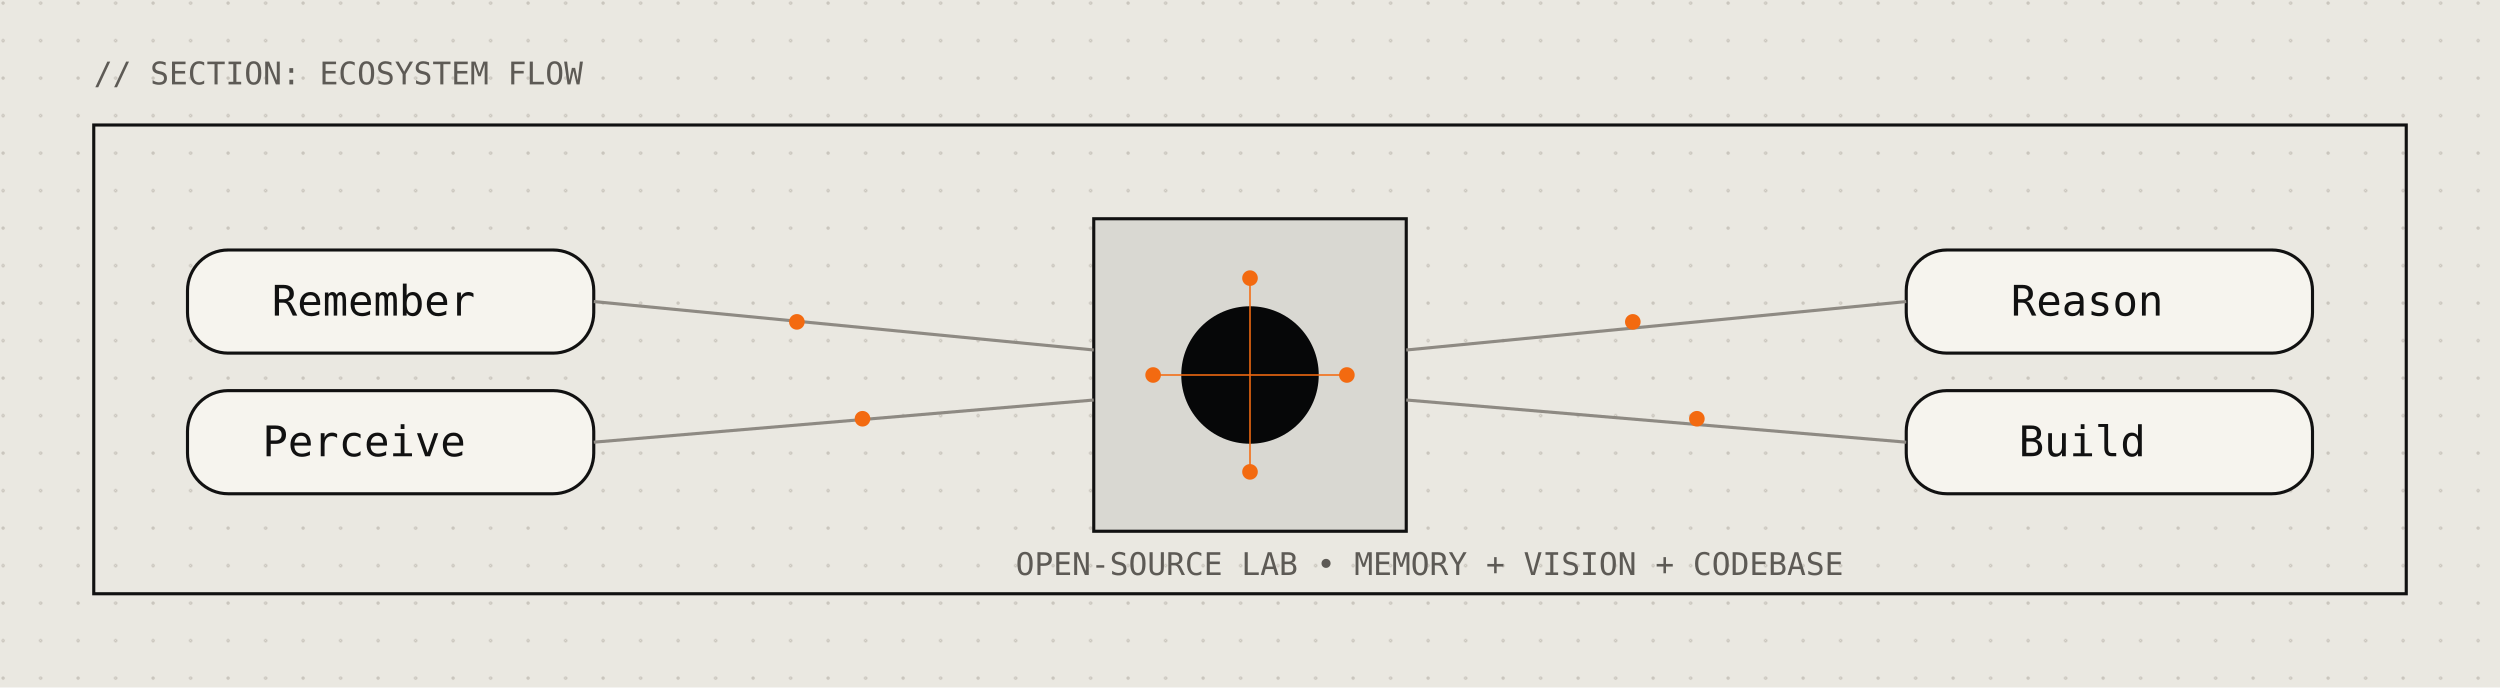
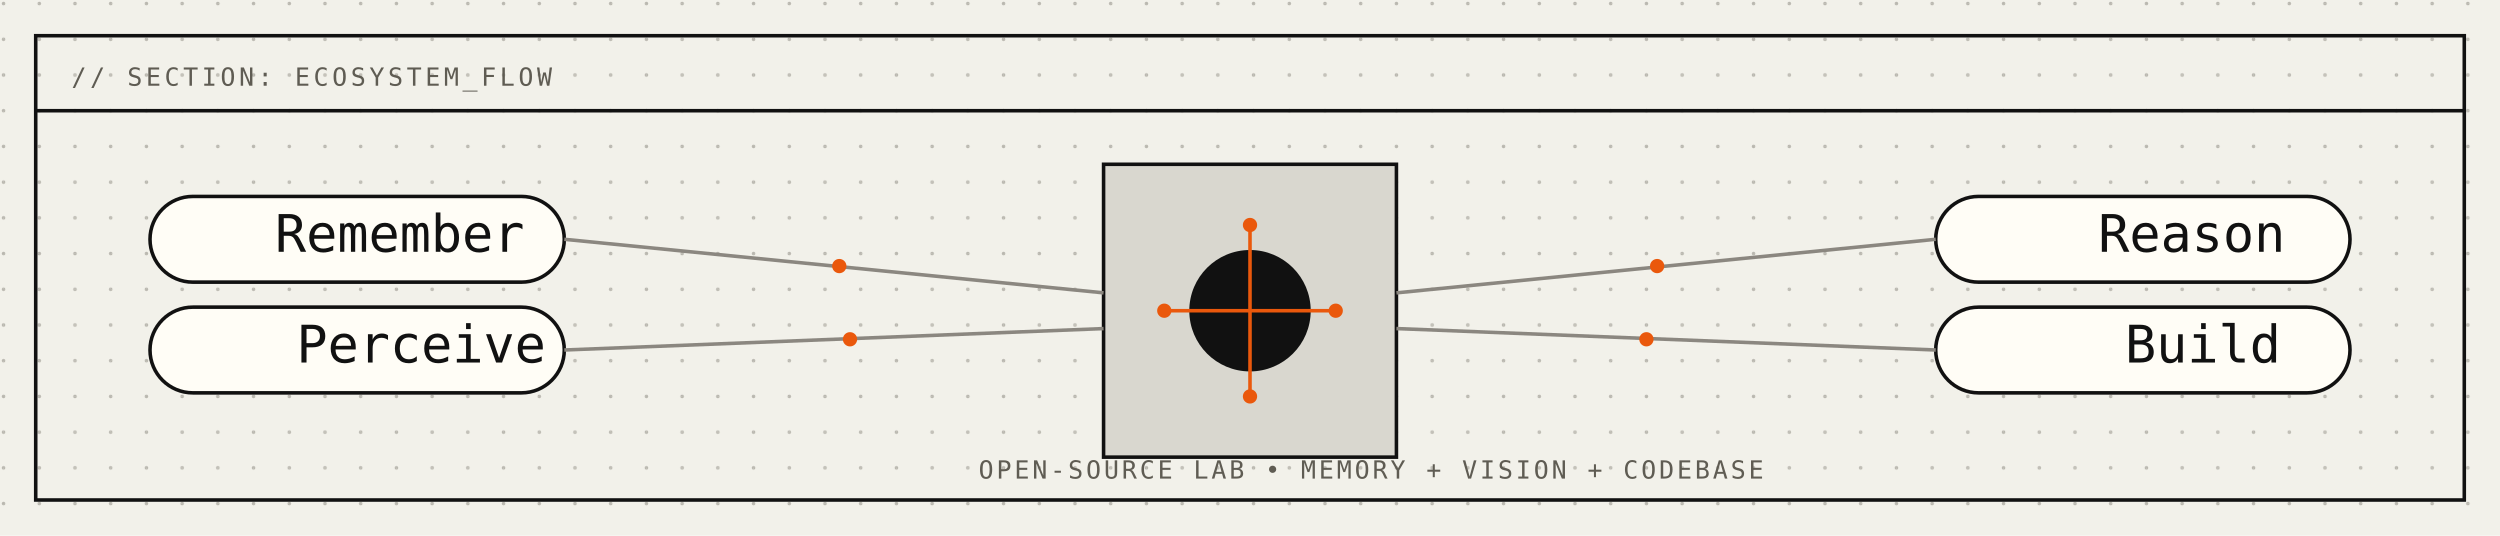
- <svg xmlns="http://www.w3.org/2000/svg" width="1600" height="440" viewBox="0 0 1600 440" fill="none">
+ <svg xmlns="http://www.w3.org/2000/svg" viewBox="0 0 1400 300" role="img" aria-label="Agentra Labs ecosystem flow pane">
  <defs>
-     <pattern id="dots3" x="0" y="0" width="24" height="24" patternUnits="userSpaceOnUse">
-       <circle cx="2" cy="2" r="1.1" fill="#C9C5BD" />
+     <pattern id="ecoGrid" width="20" height="20" patternUnits="userSpaceOnUse">
+       <circle cx="2" cy="2" r="1" fill="#b8b6ae" />
    </pattern>
  </defs>
-   <rect width="1600" height="440" fill="#EAE8E1" />
-   <rect width="1600" height="440" fill="url(#dots3)" />
-   <text x="60" y="54" fill="#5D5A55" font-family="IBM Plex Mono, monospace" font-size="20">// SECTION: ECOSYSTEM FLOW</text>
-   <rect x="60" y="80" width="1480" height="300" stroke="#111" stroke-width="2" />
-   <rect x="120" y="160" rx="26" width="260" height="66" fill="#F6F4EE" stroke="#111" stroke-width="2" />
-   <text x="174" y="202" fill="#111" font-family="IBM Plex Mono, monospace" font-size="27">Remember</text>
-   <rect x="120" y="250" rx="26" width="260" height="66" fill="#F6F4EE" stroke="#111" stroke-width="2" />
-   <text x="168" y="292" fill="#111" font-family="IBM Plex Mono, monospace" font-size="27">Perceive</text>
-   <rect x="1220" y="160" rx="26" width="260" height="66" fill="#F6F4EE" stroke="#111" stroke-width="2" />
-   <text x="1287" y="202" fill="#111" font-family="IBM Plex Mono, monospace" font-size="27">Reason</text>
-   <rect x="1220" y="250" rx="26" width="260" height="66" fill="#F6F4EE" stroke="#111" stroke-width="2" />
-   <text x="1292" y="292" fill="#111" font-family="IBM Plex Mono, monospace" font-size="27">Build</text>
-   <rect x="700" y="140" width="200" height="200" fill="#D9D8D2" stroke="#111" stroke-width="2" />
-   <circle cx="800" cy="240" r="44" fill="#060708" />
-   <line x1="800" y1="182" x2="800" y2="298" stroke="#F36A10" />
-   <line x1="742" y1="240" x2="858" y2="240" stroke="#F36A10" />
-   <circle cx="800" cy="178" r="5" fill="#F36A10" />
-   <circle cx="862" cy="240" r="5" fill="#F36A10" />
-   <circle cx="800" cy="302" r="5" fill="#F36A10" />
-   <circle cx="738" cy="240" r="5" fill="#F36A10" />
-   <line x1="380" y1="193" x2="700" y2="224" stroke="#8E8A83" stroke-width="2" />
-   <line x1="380" y1="283" x2="700" y2="256" stroke="#8E8A83" stroke-width="2" />
-   <line x1="900" y1="224" x2="1220" y2="193" stroke="#8E8A83" stroke-width="2" />
-   <line x1="900" y1="256" x2="1220" y2="283" stroke="#8E8A83" stroke-width="2" />
-   <circle cx="510" cy="206" r="5" fill="#F36A10" />
-   <circle cx="552" cy="268" r="5" fill="#F36A10" />
-   <circle cx="1045" cy="206" r="5" fill="#F36A10" />
-   <circle cx="1086" cy="268" r="5" fill="#F36A10" />
-   <text x="650" y="368" fill="#5D5A55" font-family="IBM Plex Mono, monospace" font-size="20">OPEN-SOURCE LAB • MEMORY + VISION + CODEBASE</text>
+   <rect width="1400" height="300" fill="#f2f1ea" />
+   <rect width="1400" height="300" fill="url(#ecoGrid)" />
+   <rect x="20" y="20" width="1360" height="260" fill="none" stroke="#111111" stroke-width="2" />
+   <line x1="20" y1="62" x2="1380" y2="62" stroke="#111111" stroke-width="2" />
+   <text x="40" y="48" font-family="'JetBrains Mono', monospace" font-size="14" fill="#5f5c53" letter-spacing="2"> // SECTION: ECOSYSTEM_FLOW</text>
+   <rect x="84" y="110" rx="24" ry="24" width="232" height="48" fill="#fffdf6" stroke="#111111" stroke-width="2" />
+   <text x="154" y="141" font-family="'JetBrains Mono', monospace" font-size="29" fill="#111111">Remember</text>
+   <rect x="84" y="172" rx="24" ry="24" width="232" height="48" fill="#fffdf6" stroke="#111111" stroke-width="2" />
+   <text x="166" y="203" font-family="'JetBrains Mono', monospace" font-size="29" fill="#111111">Perceive</text>
+   <rect x="1084" y="110" rx="24" ry="24" width="232" height="48" fill="#fffdf6" stroke="#111111" stroke-width="2" />
+   <text x="1175" y="141" font-family="'JetBrains Mono', monospace" font-size="29" fill="#111111">Reason</text>
+   <rect x="1084" y="172" rx="24" ry="24" width="232" height="48" fill="#fffdf6" stroke="#111111" stroke-width="2" />
+   <text x="1190" y="203" font-family="'JetBrains Mono', monospace" font-size="29" fill="#111111">Build</text>
+   <rect x="618" y="92" width="164" height="164" fill="#d9d7cf" stroke="#111111" stroke-width="2" />
+   <circle cx="700" cy="174" r="34" fill="#111111" />
+   <line x1="700" y1="128" x2="700" y2="220" stroke="#ea580c" stroke-width="2" />
+   <line x1="654" y1="174" x2="746" y2="174" stroke="#ea580c" stroke-width="2" />
+   <circle cx="700" cy="126" r="4" fill="#ea580c" />
+   <circle cx="748" cy="174" r="4" fill="#ea580c" />
+   <circle cx="700" cy="222" r="4" fill="#ea580c" />
+   <circle cx="652" cy="174" r="4" fill="#ea580c" />
+   <line x1="316" y1="134" x2="618" y2="164" stroke="#8b8780" stroke-width="2" />
+   <line x1="316" y1="196" x2="618" y2="184" stroke="#8b8780" stroke-width="2" />
+   <line x1="782" y1="164" x2="1084" y2="134" stroke="#8b8780" stroke-width="2" />
+   <line x1="782" y1="184" x2="1084" y2="196" stroke="#8b8780" stroke-width="2" />
+   <circle cx="470" cy="149" r="4" fill="#ea580c" />
+   <circle cx="476" cy="190" r="4" fill="#ea580c" />
+   <circle cx="928" cy="149" r="4" fill="#ea580c" />
+   <circle cx="922" cy="190" r="4" fill="#ea580c" />
+   <text x="548" y="268" font-family="'JetBrains Mono', monospace" font-size="14" fill="#5f5c53" letter-spacing="1.6">OPEN-SOURCE LAB • MEMORY + VISION + CODEBASE</text>
</svg>
